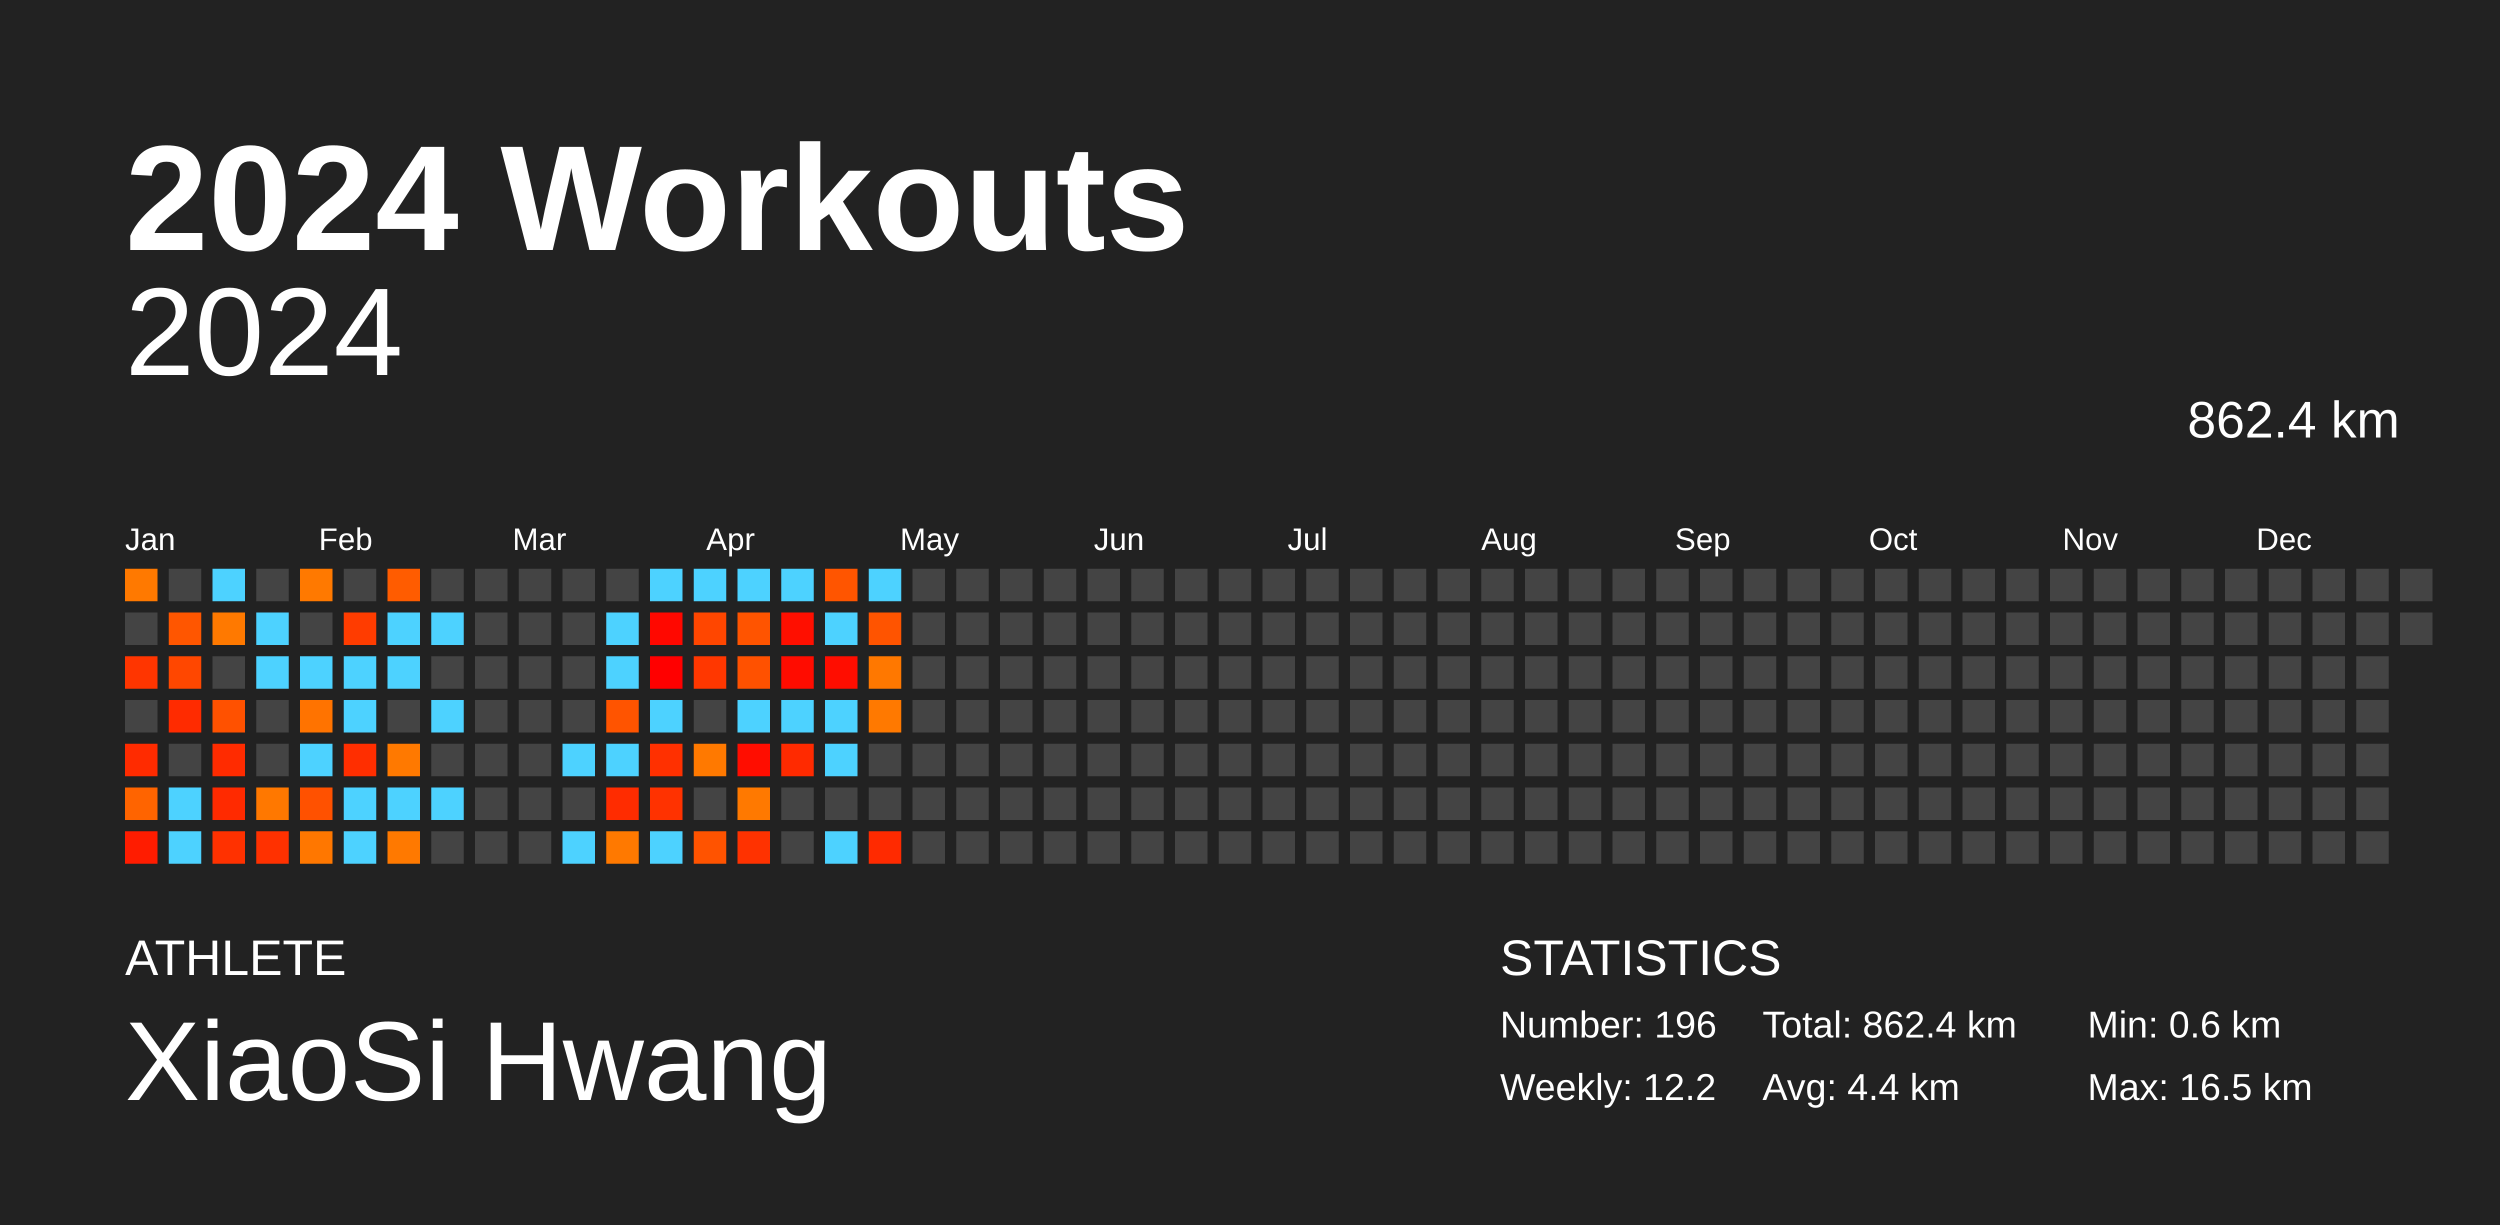
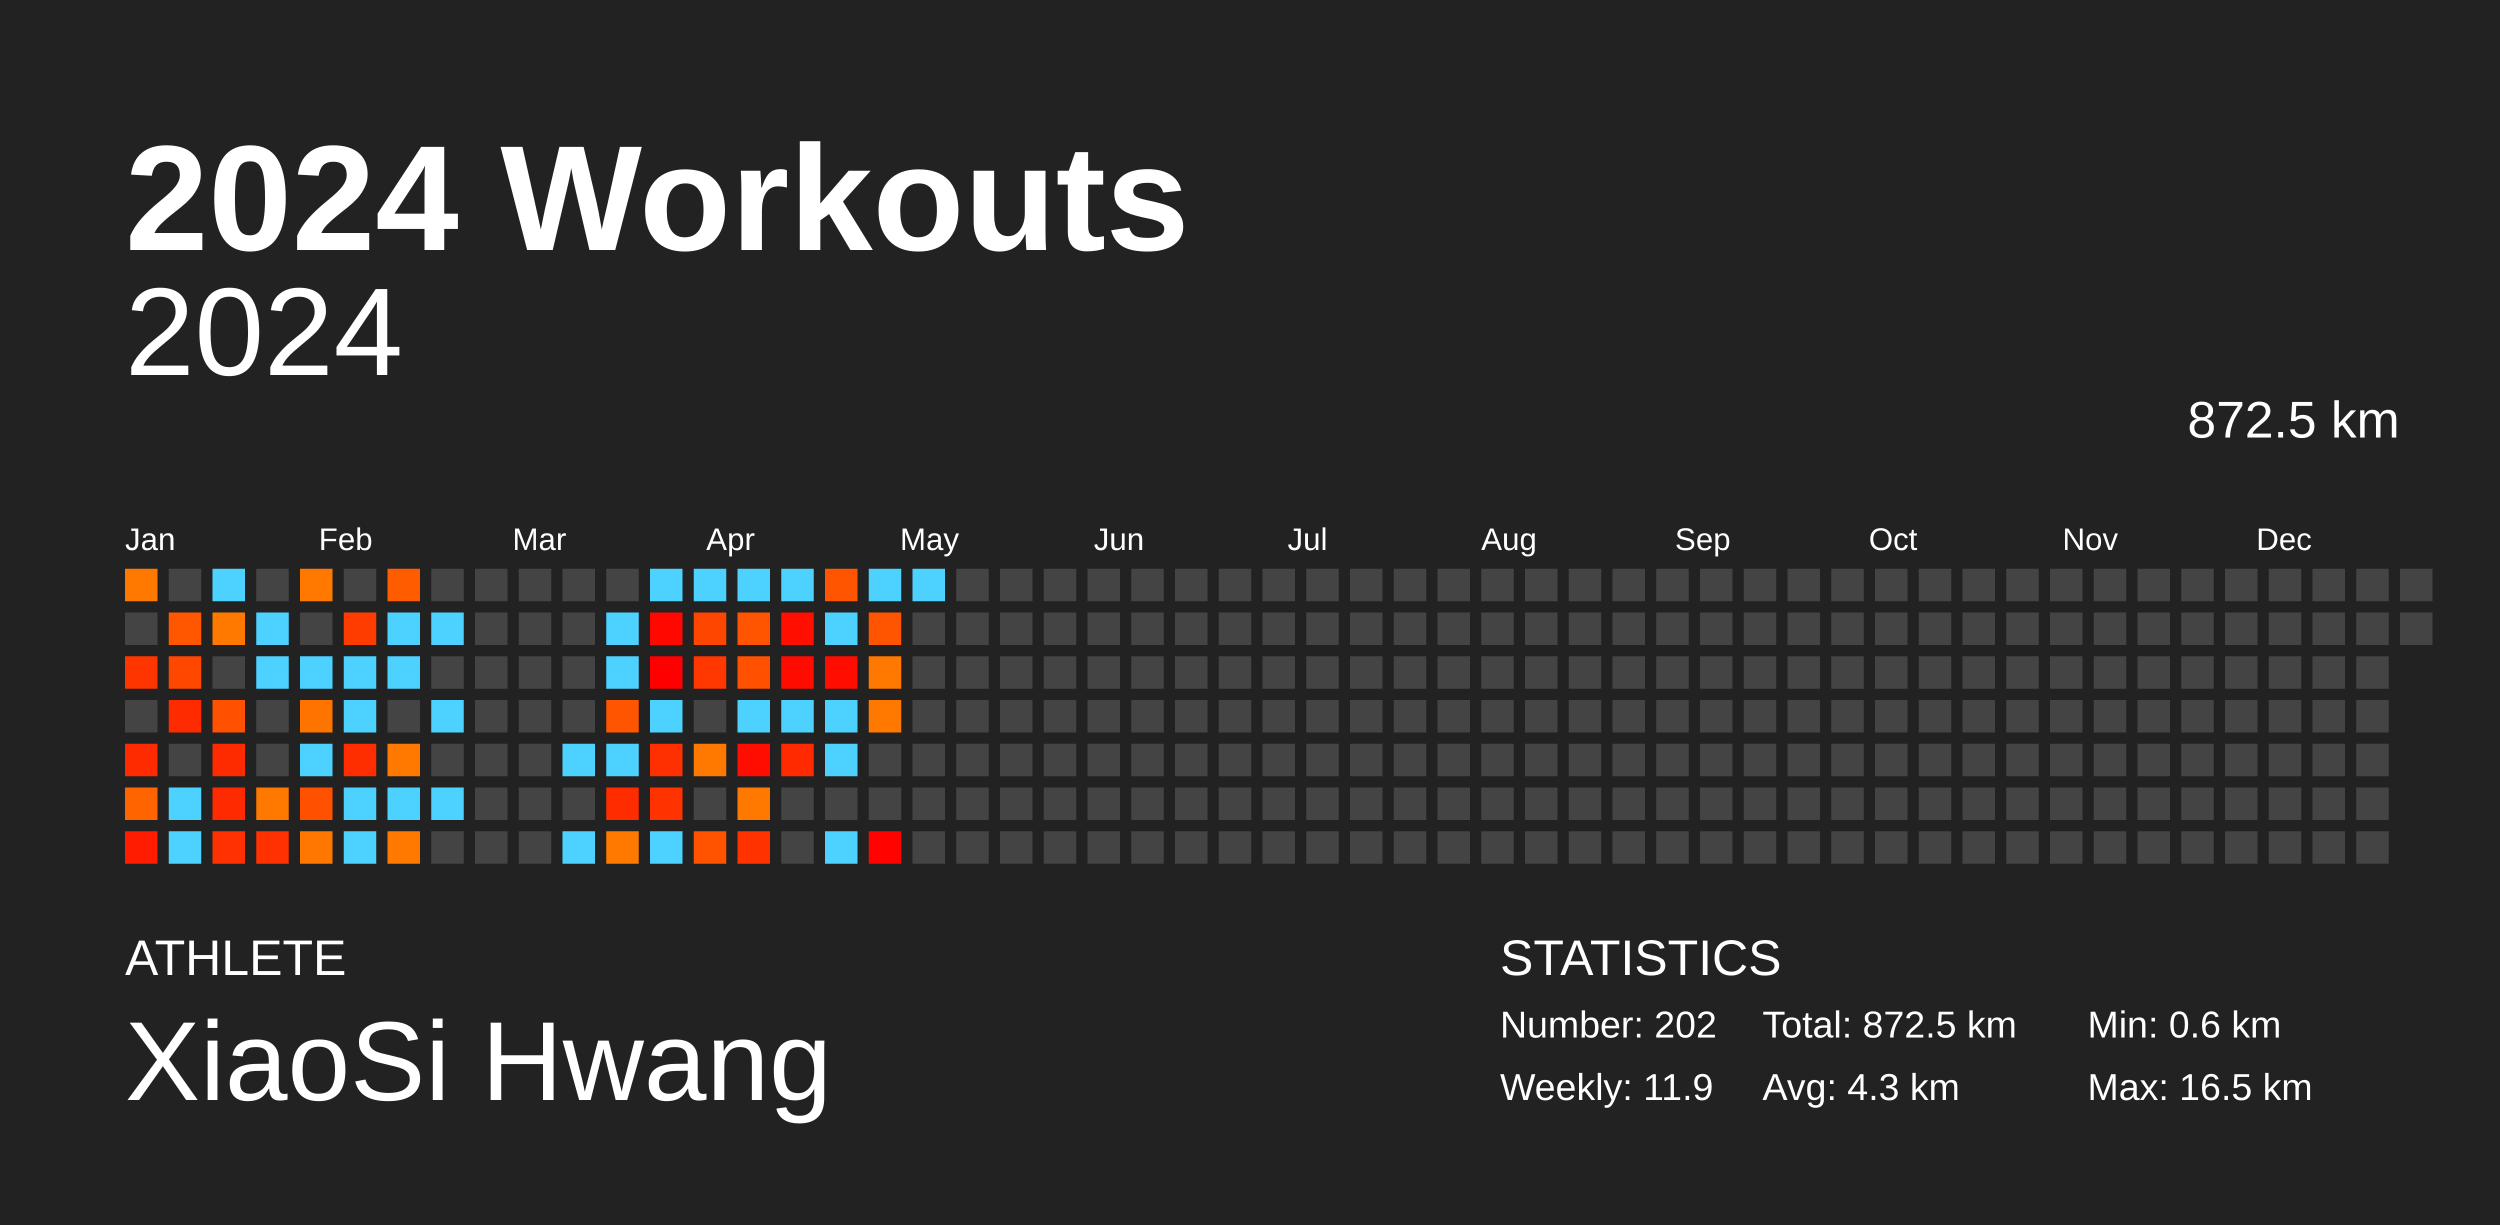
<svg xmlns="http://www.w3.org/2000/svg" baseProfile="full" height="98mm" version="1.1" viewBox="0,0,200,98" width="200mm">
  <defs />
  <rect fill="#222222" height="98" width="200" x="0" y="0" />
  <text fill="#FFFFFF" style="font-size:12px; font-family:Arial; font-weight:bold;" x="10" y="20">2024 Workouts</text>
  <text fill="#FFFFFF" style="font-size:4px; font-family:Arial" x="10" y="78">ATHLETE</text>
  <text fill="#FFFFFF" style="font-size:9px; font-family:Arial" x="10" y="88">XiaoSi Hwang</text>
  <text fill="#FFFFFF" style="font-size:4px; font-family:Arial" x="120" y="78">STATISTICS</text>
-   <text fill="#FFFFFF" style="font-size:3px; font-family:Arial" x="120" y="83">Number: 196</text>
-   <text fill="#FFFFFF" style="font-size:3px; font-family:Arial" x="120" y="88">Weekly: 12.2</text>
-   <text fill="#FFFFFF" style="font-size:3px; font-family:Arial" x="141" y="83">Total: 862.4 km</text>
-   <text fill="#FFFFFF" style="font-size:3px; font-family:Arial" x="141" y="88">Avg: 4.4 km</text>
+   <text fill="#FFFFFF" style="font-size:3px; font-family:Arial" x="120" y="83">Number: 202</text>
+   <text fill="#FFFFFF" style="font-size:3px; font-family:Arial" x="120" y="88">Weekly: 11.9</text>
+   <text fill="#FFFFFF" style="font-size:3px; font-family:Arial" x="141" y="83">Total: 872.5 km</text>
+   <text fill="#FFFFFF" style="font-size:3px; font-family:Arial" x="141" y="88">Avg: 4.3 km</text>
  <text fill="#FFFFFF" style="font-size:3px; font-family:Arial" x="167" y="83">Min: 0.6 km</text>
  <text fill="#FFFFFF" style="font-size:3px; font-family:Arial" x="167" y="88">Max: 16.5 km</text>
  <text alignment-baseline="hanging" fill="#FFFFFF" style="font-size:10.0px; font-family:Arial;" x="10" y="30">2024</text>
-   <text alignment-baseline="hanging" fill="#FFFFFF" style="font-size:4.125px; font-family:Arial;" x="175" y="35">862.4 km</text>
+   <text alignment-baseline="hanging" fill="#FFFFFF" style="font-size:4.125px; font-family:Arial;" x="175" y="35">872.5 km</text>
  <text fill="#FFFFFF" style="font-size:2.5px; font-family:Arial" x="10.0" y="44">Jan</text>
  <text fill="#FFFFFF" style="font-size:2.5px; font-family:Arial" x="25.5" y="44">Feb</text>
  <text fill="#FFFFFF" style="font-size:2.5px; font-family:Arial" x="41.0" y="44">Mar</text>
  <text fill="#FFFFFF" style="font-size:2.5px; font-family:Arial" x="56.5" y="44">Apr</text>
  <text fill="#FFFFFF" style="font-size:2.5px; font-family:Arial" x="72.0" y="44">May</text>
  <text fill="#FFFFFF" style="font-size:2.5px; font-family:Arial" x="87.5" y="44">Jun</text>
  <text fill="#FFFFFF" style="font-size:2.5px; font-family:Arial" x="103.0" y="44">Jul</text>
  <text fill="#FFFFFF" style="font-size:2.5px; font-family:Arial" x="118.5" y="44">Aug</text>
  <text fill="#FFFFFF" style="font-size:2.5px; font-family:Arial" x="134.0" y="44">Sep</text>
  <text fill="#FFFFFF" style="font-size:2.5px; font-family:Arial" x="149.5" y="44">Oct</text>
  <text fill="#FFFFFF" style="font-size:2.5px; font-family:Arial" x="165.0" y="44">Nov</text>
  <text fill="#FFFFFF" style="font-size:2.5px; font-family:Arial" x="180.5" y="44">Dec</text>
  <rect fill="#ff7900" height="2.6" width="2.6" x="10.0" y="45.5" />
  <rect fill="#444444" height="2.6" width="2.6" x="10.0" y="49.0" />
  <rect fill="#ff3500" height="2.6" width="2.6" x="10.0" y="52.5" />
  <rect fill="#444444" height="2.6" width="2.6" x="10.0" y="56.0" />
  <rect fill="#ff2b00" height="2.6" width="2.6" x="10.0" y="59.5" />
  <rect fill="#ff6400" height="2.6" width="2.6" x="10.0" y="63.0" />
  <rect fill="#ff1c00" height="2.6" width="2.6" x="10.0" y="66.5" />
  <rect fill="#444444" height="2.6" width="2.6" x="13.5" y="45.5" />
  <rect fill="#ff5600" height="2.6" width="2.6" x="13.5" y="49.0" />
  <rect fill="#ff4700" height="2.6" width="2.6" x="13.5" y="52.5" />
  <rect fill="#ff2b00" height="2.6" width="2.6" x="13.5" y="56.0" />
  <rect fill="#444444" height="2.6" width="2.6" x="13.5" y="59.5" />
  <rect fill="#4dd2ff" height="2.6" width="2.6" x="13.5" y="63.0" />
  <rect fill="#4dd2ff" height="2.6" width="2.6" x="13.5" y="66.5" />
  <rect fill="#4dd2ff" height="2.6" width="2.6" x="17.0" y="45.5" />
  <rect fill="#ff7900" height="2.6" width="2.6" x="17.0" y="49.0" />
  <rect fill="#444444" height="2.6" width="2.6" x="17.0" y="52.5" />
  <rect fill="#ff5100" height="2.6" width="2.6" x="17.0" y="56.0" />
  <rect fill="#ff2b00" height="2.6" width="2.6" x="17.0" y="59.5" />
  <rect fill="#ff2a00" height="2.6" width="2.6" x="17.0" y="63.0" />
  <rect fill="#ff3100" height="2.6" width="2.6" x="17.0" y="66.5" />
  <rect fill="#444444" height="2.6" width="2.6" x="20.5" y="45.5" />
  <rect fill="#4dd2ff" height="2.6" width="2.6" x="20.5" y="49.0" />
  <rect fill="#4dd2ff" height="2.6" width="2.6" x="20.5" y="52.5" />
  <rect fill="#444444" height="2.6" width="2.6" x="20.5" y="56.0" />
  <rect fill="#444444" height="2.6" width="2.6" x="20.5" y="59.5" />
  <rect fill="#ff7800" height="2.6" width="2.6" x="20.5" y="63.0" />
  <rect fill="#ff3100" height="2.6" width="2.6" x="20.5" y="66.5" />
  <rect fill="#ff7900" height="2.6" width="2.6" x="24.0" y="45.5" />
  <rect fill="#444444" height="2.6" width="2.6" x="24.0" y="49.0" />
  <rect fill="#4dd2ff" height="2.6" width="2.6" x="24.0" y="52.5" />
  <rect fill="#ff7300" height="2.6" width="2.6" x="24.0" y="56.0" />
  <rect fill="#4dd2ff" height="2.6" width="2.6" x="24.0" y="59.5" />
  <rect fill="#ff5100" height="2.6" width="2.6" x="24.0" y="63.0" />
  <rect fill="#ff7700" height="2.6" width="2.6" x="24.0" y="66.5" />
  <rect fill="#444444" height="2.6" width="2.6" x="27.5" y="45.5" />
  <rect fill="#ff3c00" height="2.6" width="2.6" x="27.5" y="49.0" />
  <rect fill="#4dd2ff" height="2.6" width="2.6" x="27.5" y="52.5" />
  <rect fill="#4dd2ff" height="2.6" width="2.6" x="27.5" y="56.0" />
  <rect fill="#ff2e00" height="2.6" width="2.6" x="27.5" y="59.5" />
  <rect fill="#4dd2ff" height="2.6" width="2.6" x="27.5" y="63.0" />
  <rect fill="#4dd2ff" height="2.6" width="2.6" x="27.5" y="66.5" />
  <rect fill="#ff5c00" height="2.6" width="2.6" x="31.0" y="45.5" />
  <rect fill="#4dd2ff" height="2.6" width="2.6" x="31.0" y="49.0" />
  <rect fill="#4dd2ff" height="2.6" width="2.6" x="31.0" y="52.5" />
  <rect fill="#444444" height="2.6" width="2.6" x="31.0" y="56.0" />
  <rect fill="#ff7900" height="2.6" width="2.6" x="31.0" y="59.5" />
  <rect fill="#4dd2ff" height="2.6" width="2.6" x="31.0" y="63.0" />
  <rect fill="#ff7900" height="2.6" width="2.6" x="31.0" y="66.5" />
  <rect fill="#444444" height="2.6" width="2.6" x="34.5" y="45.5" />
  <rect fill="#4dd2ff" height="2.6" width="2.6" x="34.5" y="49.0" />
  <rect fill="#444444" height="2.6" width="2.6" x="34.5" y="52.5" />
  <rect fill="#4dd2ff" height="2.6" width="2.6" x="34.5" y="56.0" />
  <rect fill="#444444" height="2.6" width="2.6" x="34.5" y="59.5" />
  <rect fill="#4dd2ff" height="2.6" width="2.6" x="34.5" y="63.0" />
  <rect fill="#444444" height="2.6" width="2.6" x="34.5" y="66.5" />
  <rect fill="#444444" height="2.6" width="2.6" x="38.0" y="45.5" />
  <rect fill="#444444" height="2.6" width="2.6" x="38.0" y="49.0" />
  <rect fill="#444444" height="2.6" width="2.6" x="38.0" y="52.5" />
  <rect fill="#444444" height="2.6" width="2.6" x="38.0" y="56.0" />
  <rect fill="#444444" height="2.6" width="2.6" x="38.0" y="59.5" />
  <rect fill="#444444" height="2.6" width="2.6" x="38.0" y="63.0" />
  <rect fill="#444444" height="2.6" width="2.6" x="38.0" y="66.5" />
  <rect fill="#444444" height="2.6" width="2.6" x="41.5" y="45.5" />
  <rect fill="#444444" height="2.6" width="2.6" x="41.5" y="49.0" />
  <rect fill="#444444" height="2.6" width="2.6" x="41.5" y="52.5" />
  <rect fill="#444444" height="2.6" width="2.6" x="41.5" y="56.0" />
  <rect fill="#444444" height="2.6" width="2.6" x="41.5" y="59.5" />
  <rect fill="#444444" height="2.6" width="2.6" x="41.5" y="63.0" />
  <rect fill="#444444" height="2.6" width="2.6" x="41.5" y="66.5" />
  <rect fill="#444444" height="2.6" width="2.6" x="45.0" y="45.5" />
  <rect fill="#444444" height="2.6" width="2.6" x="45.0" y="49.0" />
  <rect fill="#444444" height="2.6" width="2.6" x="45.0" y="52.5" />
  <rect fill="#444444" height="2.6" width="2.6" x="45.0" y="56.0" />
  <rect fill="#4dd2ff" height="2.6" width="2.6" x="45.0" y="59.5" />
  <rect fill="#444444" height="2.6" width="2.6" x="45.0" y="63.0" />
  <rect fill="#4dd2ff" height="2.6" width="2.6" x="45.0" y="66.5" />
  <rect fill="#444444" height="2.6" width="2.6" x="48.5" y="45.5" />
  <rect fill="#4dd2ff" height="2.6" width="2.6" x="48.5" y="49.0" />
  <rect fill="#4dd2ff" height="2.6" width="2.6" x="48.5" y="52.5" />
  <rect fill="#ff5400" height="2.6" width="2.6" x="48.5" y="56.0" />
  <rect fill="#4dd2ff" height="2.6" width="2.6" x="48.5" y="59.5" />
  <rect fill="#ff2c00" height="2.6" width="2.6" x="48.5" y="63.0" />
  <rect fill="#ff7900" height="2.6" width="2.6" x="48.5" y="66.5" />
  <rect fill="#4dd2ff" height="2.6" width="2.6" x="52.0" y="45.5" />
  <rect fill="#ff0800" height="2.6" width="2.6" x="52.0" y="49.0" />
  <rect fill="#ff0000" height="2.6" width="2.6" x="52.0" y="52.5" />
  <rect fill="#4dd2ff" height="2.6" width="2.6" x="52.0" y="56.0" />
  <rect fill="#ff3000" height="2.6" width="2.6" x="52.0" y="59.5" />
  <rect fill="#ff3200" height="2.6" width="2.6" x="52.0" y="63.0" />
  <rect fill="#4dd2ff" height="2.6" width="2.6" x="52.0" y="66.5" />
  <rect fill="#4dd2ff" height="2.6" width="2.6" x="55.5" y="45.5" />
  <rect fill="#ff4600" height="2.6" width="2.6" x="55.5" y="49.0" />
  <rect fill="#ff3700" height="2.6" width="2.6" x="55.5" y="52.5" />
  <rect fill="#444444" height="2.6" width="2.6" x="55.5" y="56.0" />
  <rect fill="#ff7900" height="2.6" width="2.6" x="55.5" y="59.5" />
  <rect fill="#444444" height="2.6" width="2.6" x="55.5" y="63.0" />
  <rect fill="#ff5300" height="2.6" width="2.6" x="55.5" y="66.5" />
  <rect fill="#4dd2ff" height="2.6" width="2.6" x="59.0" y="45.5" />
  <rect fill="#ff5400" height="2.6" width="2.6" x="59.0" y="49.0" />
  <rect fill="#ff5100" height="2.6" width="2.6" x="59.0" y="52.5" />
  <rect fill="#4dd2ff" height="2.6" width="2.6" x="59.0" y="56.0" />
  <rect fill="#ff0d00" height="2.6" width="2.6" x="59.0" y="59.5" />
  <rect fill="#ff7900" height="2.6" width="2.6" x="59.0" y="63.0" />
  <rect fill="#ff3200" height="2.6" width="2.6" x="59.0" y="66.5" />
  <rect fill="#4dd2ff" height="2.6" width="2.6" x="62.5" y="45.5" />
  <rect fill="#ff0f00" height="2.6" width="2.6" x="62.5" y="49.0" />
  <rect fill="#ff0c00" height="2.6" width="2.6" x="62.5" y="52.5" />
  <rect fill="#4dd2ff" height="2.6" width="2.6" x="62.5" y="56.0" />
  <rect fill="#ff2a00" height="2.6" width="2.6" x="62.5" y="59.5" />
  <rect fill="#444444" height="2.6" width="2.6" x="62.5" y="63.0" />
  <rect fill="#444444" height="2.6" width="2.6" x="62.5" y="66.5" />
  <rect fill="#ff5500" height="2.6" width="2.6" x="66.0" y="45.5" />
  <rect fill="#4dd2ff" height="2.6" width="2.6" x="66.0" y="49.0" />
  <rect fill="#ff0d00" height="2.6" width="2.6" x="66.0" y="52.5" />
  <rect fill="#4dd2ff" height="2.6" width="2.6" x="66.0" y="56.0" />
  <rect fill="#4dd2ff" height="2.6" width="2.6" x="66.0" y="59.5" />
  <rect fill="#444444" height="2.6" width="2.6" x="66.0" y="63.0" />
  <rect fill="#4dd2ff" height="2.6" width="2.6" x="66.0" y="66.5" />
  <rect fill="#4dd2ff" height="2.6" width="2.6" x="69.5" y="45.5" />
  <rect fill="#ff5400" height="2.6" width="2.6" x="69.5" y="49.0" />
  <rect fill="#ff7800" height="2.6" width="2.6" x="69.5" y="52.5" />
  <rect fill="#ff7900" height="2.6" width="2.6" x="69.5" y="56.0" />
  <rect fill="#444444" height="2.6" width="2.6" x="69.5" y="59.5" />
  <rect fill="#444444" height="2.6" width="2.6" x="69.5" y="63.0" />
-   <rect fill="#ff2a00" height="2.6" width="2.6" x="69.5" y="66.5" />
-   <rect fill="#444444" height="2.6" width="2.6" x="73.0" y="45.5" />
+   <rect fill="#ff0300" height="2.6" width="2.6" x="69.5" y="66.5" />
+   <rect fill="#4dd2ff" height="2.6" width="2.6" x="73.0" y="45.5" />
  <rect fill="#444444" height="2.6" width="2.6" x="73.0" y="49.0" />
  <rect fill="#444444" height="2.6" width="2.6" x="73.0" y="52.5" />
  <rect fill="#444444" height="2.6" width="2.6" x="73.0" y="56.0" />
  <rect fill="#444444" height="2.6" width="2.6" x="73.0" y="59.5" />
  <rect fill="#444444" height="2.6" width="2.6" x="73.0" y="63.0" />
  <rect fill="#444444" height="2.6" width="2.6" x="73.0" y="66.5" />
  <rect fill="#444444" height="2.6" width="2.6" x="76.5" y="45.5" />
  <rect fill="#444444" height="2.6" width="2.6" x="76.5" y="49.0" />
  <rect fill="#444444" height="2.6" width="2.6" x="76.5" y="52.5" />
  <rect fill="#444444" height="2.6" width="2.6" x="76.5" y="56.0" />
  <rect fill="#444444" height="2.6" width="2.6" x="76.5" y="59.5" />
  <rect fill="#444444" height="2.6" width="2.6" x="76.5" y="63.0" />
  <rect fill="#444444" height="2.6" width="2.6" x="76.5" y="66.5" />
  <rect fill="#444444" height="2.6" width="2.6" x="80.0" y="45.5" />
  <rect fill="#444444" height="2.6" width="2.6" x="80.0" y="49.0" />
  <rect fill="#444444" height="2.6" width="2.6" x="80.0" y="52.5" />
  <rect fill="#444444" height="2.6" width="2.6" x="80.0" y="56.0" />
  <rect fill="#444444" height="2.6" width="2.6" x="80.0" y="59.5" />
  <rect fill="#444444" height="2.6" width="2.6" x="80.0" y="63.0" />
  <rect fill="#444444" height="2.6" width="2.6" x="80.0" y="66.5" />
  <rect fill="#444444" height="2.6" width="2.6" x="83.5" y="45.5" />
  <rect fill="#444444" height="2.6" width="2.6" x="83.5" y="49.0" />
  <rect fill="#444444" height="2.6" width="2.6" x="83.5" y="52.5" />
  <rect fill="#444444" height="2.6" width="2.6" x="83.5" y="56.0" />
  <rect fill="#444444" height="2.6" width="2.6" x="83.5" y="59.5" />
  <rect fill="#444444" height="2.6" width="2.6" x="83.5" y="63.0" />
  <rect fill="#444444" height="2.6" width="2.6" x="83.5" y="66.5" />
  <rect fill="#444444" height="2.6" width="2.6" x="87.0" y="45.5" />
  <rect fill="#444444" height="2.6" width="2.6" x="87.0" y="49.0" />
  <rect fill="#444444" height="2.6" width="2.6" x="87.0" y="52.5" />
  <rect fill="#444444" height="2.6" width="2.6" x="87.0" y="56.0" />
  <rect fill="#444444" height="2.6" width="2.6" x="87.0" y="59.5" />
  <rect fill="#444444" height="2.6" width="2.6" x="87.0" y="63.0" />
  <rect fill="#444444" height="2.6" width="2.6" x="87.0" y="66.5" />
  <rect fill="#444444" height="2.6" width="2.6" x="90.5" y="45.5" />
  <rect fill="#444444" height="2.6" width="2.6" x="90.5" y="49.0" />
  <rect fill="#444444" height="2.6" width="2.6" x="90.5" y="52.5" />
  <rect fill="#444444" height="2.6" width="2.6" x="90.5" y="56.0" />
  <rect fill="#444444" height="2.6" width="2.6" x="90.5" y="59.5" />
  <rect fill="#444444" height="2.6" width="2.6" x="90.5" y="63.0" />
  <rect fill="#444444" height="2.6" width="2.6" x="90.5" y="66.5" />
  <rect fill="#444444" height="2.6" width="2.6" x="94.0" y="45.5" />
  <rect fill="#444444" height="2.6" width="2.6" x="94.0" y="49.0" />
  <rect fill="#444444" height="2.6" width="2.6" x="94.0" y="52.5" />
  <rect fill="#444444" height="2.6" width="2.6" x="94.0" y="56.0" />
  <rect fill="#444444" height="2.6" width="2.6" x="94.0" y="59.5" />
  <rect fill="#444444" height="2.6" width="2.6" x="94.0" y="63.0" />
  <rect fill="#444444" height="2.6" width="2.6" x="94.0" y="66.5" />
  <rect fill="#444444" height="2.6" width="2.6" x="97.5" y="45.5" />
  <rect fill="#444444" height="2.6" width="2.6" x="97.5" y="49.0" />
  <rect fill="#444444" height="2.6" width="2.6" x="97.5" y="52.5" />
  <rect fill="#444444" height="2.6" width="2.6" x="97.5" y="56.0" />
  <rect fill="#444444" height="2.6" width="2.6" x="97.5" y="59.5" />
  <rect fill="#444444" height="2.6" width="2.6" x="97.5" y="63.0" />
  <rect fill="#444444" height="2.6" width="2.6" x="97.5" y="66.5" />
  <rect fill="#444444" height="2.6" width="2.6" x="101.0" y="45.5" />
  <rect fill="#444444" height="2.6" width="2.6" x="101.0" y="49.0" />
  <rect fill="#444444" height="2.6" width="2.6" x="101.0" y="52.5" />
  <rect fill="#444444" height="2.6" width="2.6" x="101.0" y="56.0" />
  <rect fill="#444444" height="2.6" width="2.6" x="101.0" y="59.5" />
  <rect fill="#444444" height="2.6" width="2.6" x="101.0" y="63.0" />
  <rect fill="#444444" height="2.6" width="2.6" x="101.0" y="66.5" />
  <rect fill="#444444" height="2.6" width="2.6" x="104.5" y="45.5" />
  <rect fill="#444444" height="2.6" width="2.6" x="104.5" y="49.0" />
  <rect fill="#444444" height="2.6" width="2.6" x="104.5" y="52.5" />
  <rect fill="#444444" height="2.6" width="2.6" x="104.5" y="56.0" />
  <rect fill="#444444" height="2.6" width="2.6" x="104.5" y="59.5" />
  <rect fill="#444444" height="2.6" width="2.6" x="104.5" y="63.0" />
  <rect fill="#444444" height="2.6" width="2.6" x="104.5" y="66.5" />
  <rect fill="#444444" height="2.6" width="2.6" x="108.0" y="45.5" />
  <rect fill="#444444" height="2.6" width="2.6" x="108.0" y="49.0" />
  <rect fill="#444444" height="2.6" width="2.6" x="108.0" y="52.5" />
  <rect fill="#444444" height="2.6" width="2.6" x="108.0" y="56.0" />
  <rect fill="#444444" height="2.6" width="2.6" x="108.0" y="59.5" />
  <rect fill="#444444" height="2.6" width="2.6" x="108.0" y="63.0" />
  <rect fill="#444444" height="2.6" width="2.6" x="108.0" y="66.5" />
  <rect fill="#444444" height="2.6" width="2.6" x="111.5" y="45.5" />
  <rect fill="#444444" height="2.6" width="2.6" x="111.5" y="49.0" />
  <rect fill="#444444" height="2.6" width="2.6" x="111.5" y="52.5" />
  <rect fill="#444444" height="2.6" width="2.6" x="111.5" y="56.0" />
  <rect fill="#444444" height="2.6" width="2.6" x="111.5" y="59.5" />
  <rect fill="#444444" height="2.6" width="2.6" x="111.5" y="63.0" />
  <rect fill="#444444" height="2.6" width="2.6" x="111.5" y="66.5" />
  <rect fill="#444444" height="2.6" width="2.6" x="115.0" y="45.5" />
  <rect fill="#444444" height="2.6" width="2.6" x="115.0" y="49.0" />
  <rect fill="#444444" height="2.6" width="2.6" x="115.0" y="52.5" />
  <rect fill="#444444" height="2.6" width="2.6" x="115.0" y="56.0" />
  <rect fill="#444444" height="2.6" width="2.6" x="115.0" y="59.5" />
  <rect fill="#444444" height="2.6" width="2.6" x="115.0" y="63.0" />
  <rect fill="#444444" height="2.6" width="2.6" x="115.0" y="66.5" />
  <rect fill="#444444" height="2.6" width="2.6" x="118.5" y="45.5" />
  <rect fill="#444444" height="2.6" width="2.6" x="118.5" y="49.0" />
  <rect fill="#444444" height="2.6" width="2.6" x="118.5" y="52.5" />
  <rect fill="#444444" height="2.6" width="2.6" x="118.5" y="56.0" />
  <rect fill="#444444" height="2.6" width="2.6" x="118.5" y="59.5" />
  <rect fill="#444444" height="2.6" width="2.6" x="118.5" y="63.0" />
  <rect fill="#444444" height="2.6" width="2.6" x="118.5" y="66.5" />
  <rect fill="#444444" height="2.6" width="2.6" x="122.0" y="45.5" />
  <rect fill="#444444" height="2.6" width="2.6" x="122.0" y="49.0" />
  <rect fill="#444444" height="2.6" width="2.6" x="122.0" y="52.5" />
  <rect fill="#444444" height="2.6" width="2.6" x="122.0" y="56.0" />
  <rect fill="#444444" height="2.6" width="2.6" x="122.0" y="59.5" />
  <rect fill="#444444" height="2.6" width="2.6" x="122.0" y="63.0" />
  <rect fill="#444444" height="2.6" width="2.6" x="122.0" y="66.5" />
  <rect fill="#444444" height="2.6" width="2.6" x="125.5" y="45.5" />
  <rect fill="#444444" height="2.6" width="2.6" x="125.5" y="49.0" />
  <rect fill="#444444" height="2.6" width="2.6" x="125.5" y="52.5" />
  <rect fill="#444444" height="2.6" width="2.6" x="125.5" y="56.0" />
  <rect fill="#444444" height="2.6" width="2.6" x="125.5" y="59.5" />
  <rect fill="#444444" height="2.6" width="2.6" x="125.5" y="63.0" />
  <rect fill="#444444" height="2.6" width="2.6" x="125.5" y="66.5" />
  <rect fill="#444444" height="2.6" width="2.6" x="129.0" y="45.5" />
  <rect fill="#444444" height="2.6" width="2.6" x="129.0" y="49.0" />
  <rect fill="#444444" height="2.6" width="2.6" x="129.0" y="52.5" />
  <rect fill="#444444" height="2.6" width="2.6" x="129.0" y="56.0" />
  <rect fill="#444444" height="2.6" width="2.6" x="129.0" y="59.5" />
  <rect fill="#444444" height="2.6" width="2.6" x="129.0" y="63.0" />
  <rect fill="#444444" height="2.6" width="2.6" x="129.0" y="66.5" />
  <rect fill="#444444" height="2.6" width="2.6" x="132.5" y="45.5" />
  <rect fill="#444444" height="2.6" width="2.6" x="132.5" y="49.0" />
  <rect fill="#444444" height="2.6" width="2.6" x="132.5" y="52.5" />
  <rect fill="#444444" height="2.6" width="2.6" x="132.5" y="56.0" />
  <rect fill="#444444" height="2.6" width="2.6" x="132.5" y="59.5" />
  <rect fill="#444444" height="2.6" width="2.6" x="132.5" y="63.0" />
  <rect fill="#444444" height="2.6" width="2.6" x="132.5" y="66.5" />
  <rect fill="#444444" height="2.6" width="2.6" x="136.0" y="45.5" />
  <rect fill="#444444" height="2.6" width="2.6" x="136.0" y="49.0" />
  <rect fill="#444444" height="2.6" width="2.6" x="136.0" y="52.5" />
  <rect fill="#444444" height="2.6" width="2.6" x="136.0" y="56.0" />
  <rect fill="#444444" height="2.6" width="2.6" x="136.0" y="59.5" />
  <rect fill="#444444" height="2.6" width="2.6" x="136.0" y="63.0" />
  <rect fill="#444444" height="2.6" width="2.6" x="136.0" y="66.5" />
  <rect fill="#444444" height="2.6" width="2.6" x="139.5" y="45.5" />
  <rect fill="#444444" height="2.6" width="2.6" x="139.5" y="49.0" />
  <rect fill="#444444" height="2.6" width="2.6" x="139.5" y="52.5" />
  <rect fill="#444444" height="2.6" width="2.6" x="139.5" y="56.0" />
  <rect fill="#444444" height="2.6" width="2.6" x="139.5" y="59.5" />
  <rect fill="#444444" height="2.6" width="2.6" x="139.5" y="63.0" />
  <rect fill="#444444" height="2.6" width="2.6" x="139.5" y="66.5" />
  <rect fill="#444444" height="2.6" width="2.6" x="143.0" y="45.5" />
  <rect fill="#444444" height="2.6" width="2.6" x="143.0" y="49.0" />
  <rect fill="#444444" height="2.6" width="2.6" x="143.0" y="52.5" />
  <rect fill="#444444" height="2.6" width="2.6" x="143.0" y="56.0" />
  <rect fill="#444444" height="2.6" width="2.6" x="143.0" y="59.5" />
  <rect fill="#444444" height="2.6" width="2.6" x="143.0" y="63.0" />
  <rect fill="#444444" height="2.6" width="2.6" x="143.0" y="66.5" />
  <rect fill="#444444" height="2.6" width="2.6" x="146.5" y="45.5" />
  <rect fill="#444444" height="2.6" width="2.6" x="146.5" y="49.0" />
  <rect fill="#444444" height="2.6" width="2.6" x="146.5" y="52.5" />
  <rect fill="#444444" height="2.6" width="2.6" x="146.5" y="56.0" />
  <rect fill="#444444" height="2.6" width="2.6" x="146.5" y="59.5" />
  <rect fill="#444444" height="2.6" width="2.6" x="146.5" y="63.0" />
  <rect fill="#444444" height="2.6" width="2.6" x="146.5" y="66.5" />
  <rect fill="#444444" height="2.6" width="2.6" x="150.0" y="45.5" />
  <rect fill="#444444" height="2.6" width="2.6" x="150.0" y="49.0" />
  <rect fill="#444444" height="2.6" width="2.6" x="150.0" y="52.5" />
  <rect fill="#444444" height="2.6" width="2.6" x="150.0" y="56.0" />
  <rect fill="#444444" height="2.6" width="2.6" x="150.0" y="59.5" />
  <rect fill="#444444" height="2.6" width="2.6" x="150.0" y="63.0" />
  <rect fill="#444444" height="2.6" width="2.6" x="150.0" y="66.5" />
  <rect fill="#444444" height="2.6" width="2.6" x="153.5" y="45.5" />
  <rect fill="#444444" height="2.6" width="2.6" x="153.5" y="49.0" />
  <rect fill="#444444" height="2.6" width="2.6" x="153.5" y="52.5" />
  <rect fill="#444444" height="2.6" width="2.6" x="153.5" y="56.0" />
  <rect fill="#444444" height="2.6" width="2.6" x="153.5" y="59.5" />
  <rect fill="#444444" height="2.6" width="2.6" x="153.5" y="63.0" />
  <rect fill="#444444" height="2.6" width="2.6" x="153.5" y="66.5" />
  <rect fill="#444444" height="2.6" width="2.6" x="157.0" y="45.5" />
  <rect fill="#444444" height="2.6" width="2.6" x="157.0" y="49.0" />
  <rect fill="#444444" height="2.6" width="2.6" x="157.0" y="52.5" />
  <rect fill="#444444" height="2.6" width="2.6" x="157.0" y="56.0" />
  <rect fill="#444444" height="2.6" width="2.6" x="157.0" y="59.5" />
  <rect fill="#444444" height="2.6" width="2.6" x="157.0" y="63.0" />
  <rect fill="#444444" height="2.6" width="2.6" x="157.0" y="66.5" />
  <rect fill="#444444" height="2.6" width="2.6" x="160.5" y="45.5" />
  <rect fill="#444444" height="2.6" width="2.6" x="160.5" y="49.0" />
  <rect fill="#444444" height="2.6" width="2.6" x="160.5" y="52.5" />
  <rect fill="#444444" height="2.6" width="2.6" x="160.5" y="56.0" />
  <rect fill="#444444" height="2.6" width="2.6" x="160.5" y="59.5" />
  <rect fill="#444444" height="2.6" width="2.6" x="160.5" y="63.0" />
  <rect fill="#444444" height="2.6" width="2.6" x="160.5" y="66.5" />
  <rect fill="#444444" height="2.6" width="2.6" x="164.0" y="45.5" />
  <rect fill="#444444" height="2.6" width="2.6" x="164.0" y="49.0" />
  <rect fill="#444444" height="2.6" width="2.6" x="164.0" y="52.5" />
  <rect fill="#444444" height="2.6" width="2.6" x="164.0" y="56.0" />
  <rect fill="#444444" height="2.6" width="2.6" x="164.0" y="59.5" />
  <rect fill="#444444" height="2.6" width="2.6" x="164.0" y="63.0" />
  <rect fill="#444444" height="2.6" width="2.6" x="164.0" y="66.5" />
  <rect fill="#444444" height="2.6" width="2.6" x="167.5" y="45.5" />
  <rect fill="#444444" height="2.6" width="2.6" x="167.5" y="49.0" />
  <rect fill="#444444" height="2.6" width="2.6" x="167.5" y="52.5" />
  <rect fill="#444444" height="2.6" width="2.6" x="167.5" y="56.0" />
  <rect fill="#444444" height="2.6" width="2.6" x="167.5" y="59.5" />
  <rect fill="#444444" height="2.6" width="2.6" x="167.5" y="63.0" />
  <rect fill="#444444" height="2.6" width="2.6" x="167.5" y="66.5" />
  <rect fill="#444444" height="2.6" width="2.6" x="171.0" y="45.5" />
  <rect fill="#444444" height="2.6" width="2.6" x="171.0" y="49.0" />
  <rect fill="#444444" height="2.6" width="2.6" x="171.0" y="52.5" />
  <rect fill="#444444" height="2.6" width="2.6" x="171.0" y="56.0" />
  <rect fill="#444444" height="2.6" width="2.6" x="171.0" y="59.5" />
  <rect fill="#444444" height="2.6" width="2.6" x="171.0" y="63.0" />
  <rect fill="#444444" height="2.6" width="2.6" x="171.0" y="66.5" />
  <rect fill="#444444" height="2.6" width="2.6" x="174.5" y="45.5" />
  <rect fill="#444444" height="2.6" width="2.6" x="174.5" y="49.0" />
  <rect fill="#444444" height="2.6" width="2.6" x="174.5" y="52.5" />
  <rect fill="#444444" height="2.6" width="2.6" x="174.5" y="56.0" />
  <rect fill="#444444" height="2.6" width="2.6" x="174.5" y="59.5" />
  <rect fill="#444444" height="2.6" width="2.6" x="174.5" y="63.0" />
  <rect fill="#444444" height="2.6" width="2.6" x="174.5" y="66.5" />
  <rect fill="#444444" height="2.6" width="2.6" x="178.0" y="45.5" />
  <rect fill="#444444" height="2.6" width="2.6" x="178.0" y="49.0" />
  <rect fill="#444444" height="2.6" width="2.6" x="178.0" y="52.5" />
  <rect fill="#444444" height="2.6" width="2.6" x="178.0" y="56.0" />
  <rect fill="#444444" height="2.6" width="2.6" x="178.0" y="59.5" />
  <rect fill="#444444" height="2.6" width="2.6" x="178.0" y="63.0" />
  <rect fill="#444444" height="2.6" width="2.6" x="178.0" y="66.5" />
  <rect fill="#444444" height="2.6" width="2.6" x="181.5" y="45.5" />
  <rect fill="#444444" height="2.6" width="2.6" x="181.5" y="49.0" />
  <rect fill="#444444" height="2.6" width="2.6" x="181.5" y="52.5" />
  <rect fill="#444444" height="2.6" width="2.6" x="181.5" y="56.0" />
  <rect fill="#444444" height="2.6" width="2.6" x="181.5" y="59.5" />
  <rect fill="#444444" height="2.6" width="2.6" x="181.5" y="63.0" />
  <rect fill="#444444" height="2.6" width="2.6" x="181.5" y="66.5" />
  <rect fill="#444444" height="2.6" width="2.6" x="185.0" y="45.5" />
  <rect fill="#444444" height="2.6" width="2.6" x="185.0" y="49.0" />
  <rect fill="#444444" height="2.6" width="2.6" x="185.0" y="52.5" />
  <rect fill="#444444" height="2.6" width="2.6" x="185.0" y="56.0" />
  <rect fill="#444444" height="2.6" width="2.6" x="185.0" y="59.5" />
  <rect fill="#444444" height="2.6" width="2.6" x="185.0" y="63.0" />
  <rect fill="#444444" height="2.6" width="2.6" x="185.0" y="66.5" />
  <rect fill="#444444" height="2.6" width="2.6" x="188.5" y="45.5" />
  <rect fill="#444444" height="2.6" width="2.6" x="188.5" y="49.0" />
  <rect fill="#444444" height="2.6" width="2.6" x="188.5" y="52.5" />
  <rect fill="#444444" height="2.6" width="2.6" x="188.5" y="56.0" />
  <rect fill="#444444" height="2.6" width="2.6" x="188.5" y="59.5" />
  <rect fill="#444444" height="2.6" width="2.6" x="188.5" y="63.0" />
  <rect fill="#444444" height="2.6" width="2.6" x="188.5" y="66.5" />
  <rect fill="#444444" height="2.6" width="2.6" x="192.0" y="45.5" />
  <rect fill="#444444" height="2.6" width="2.6" x="192.0" y="49.0" />
</svg>
